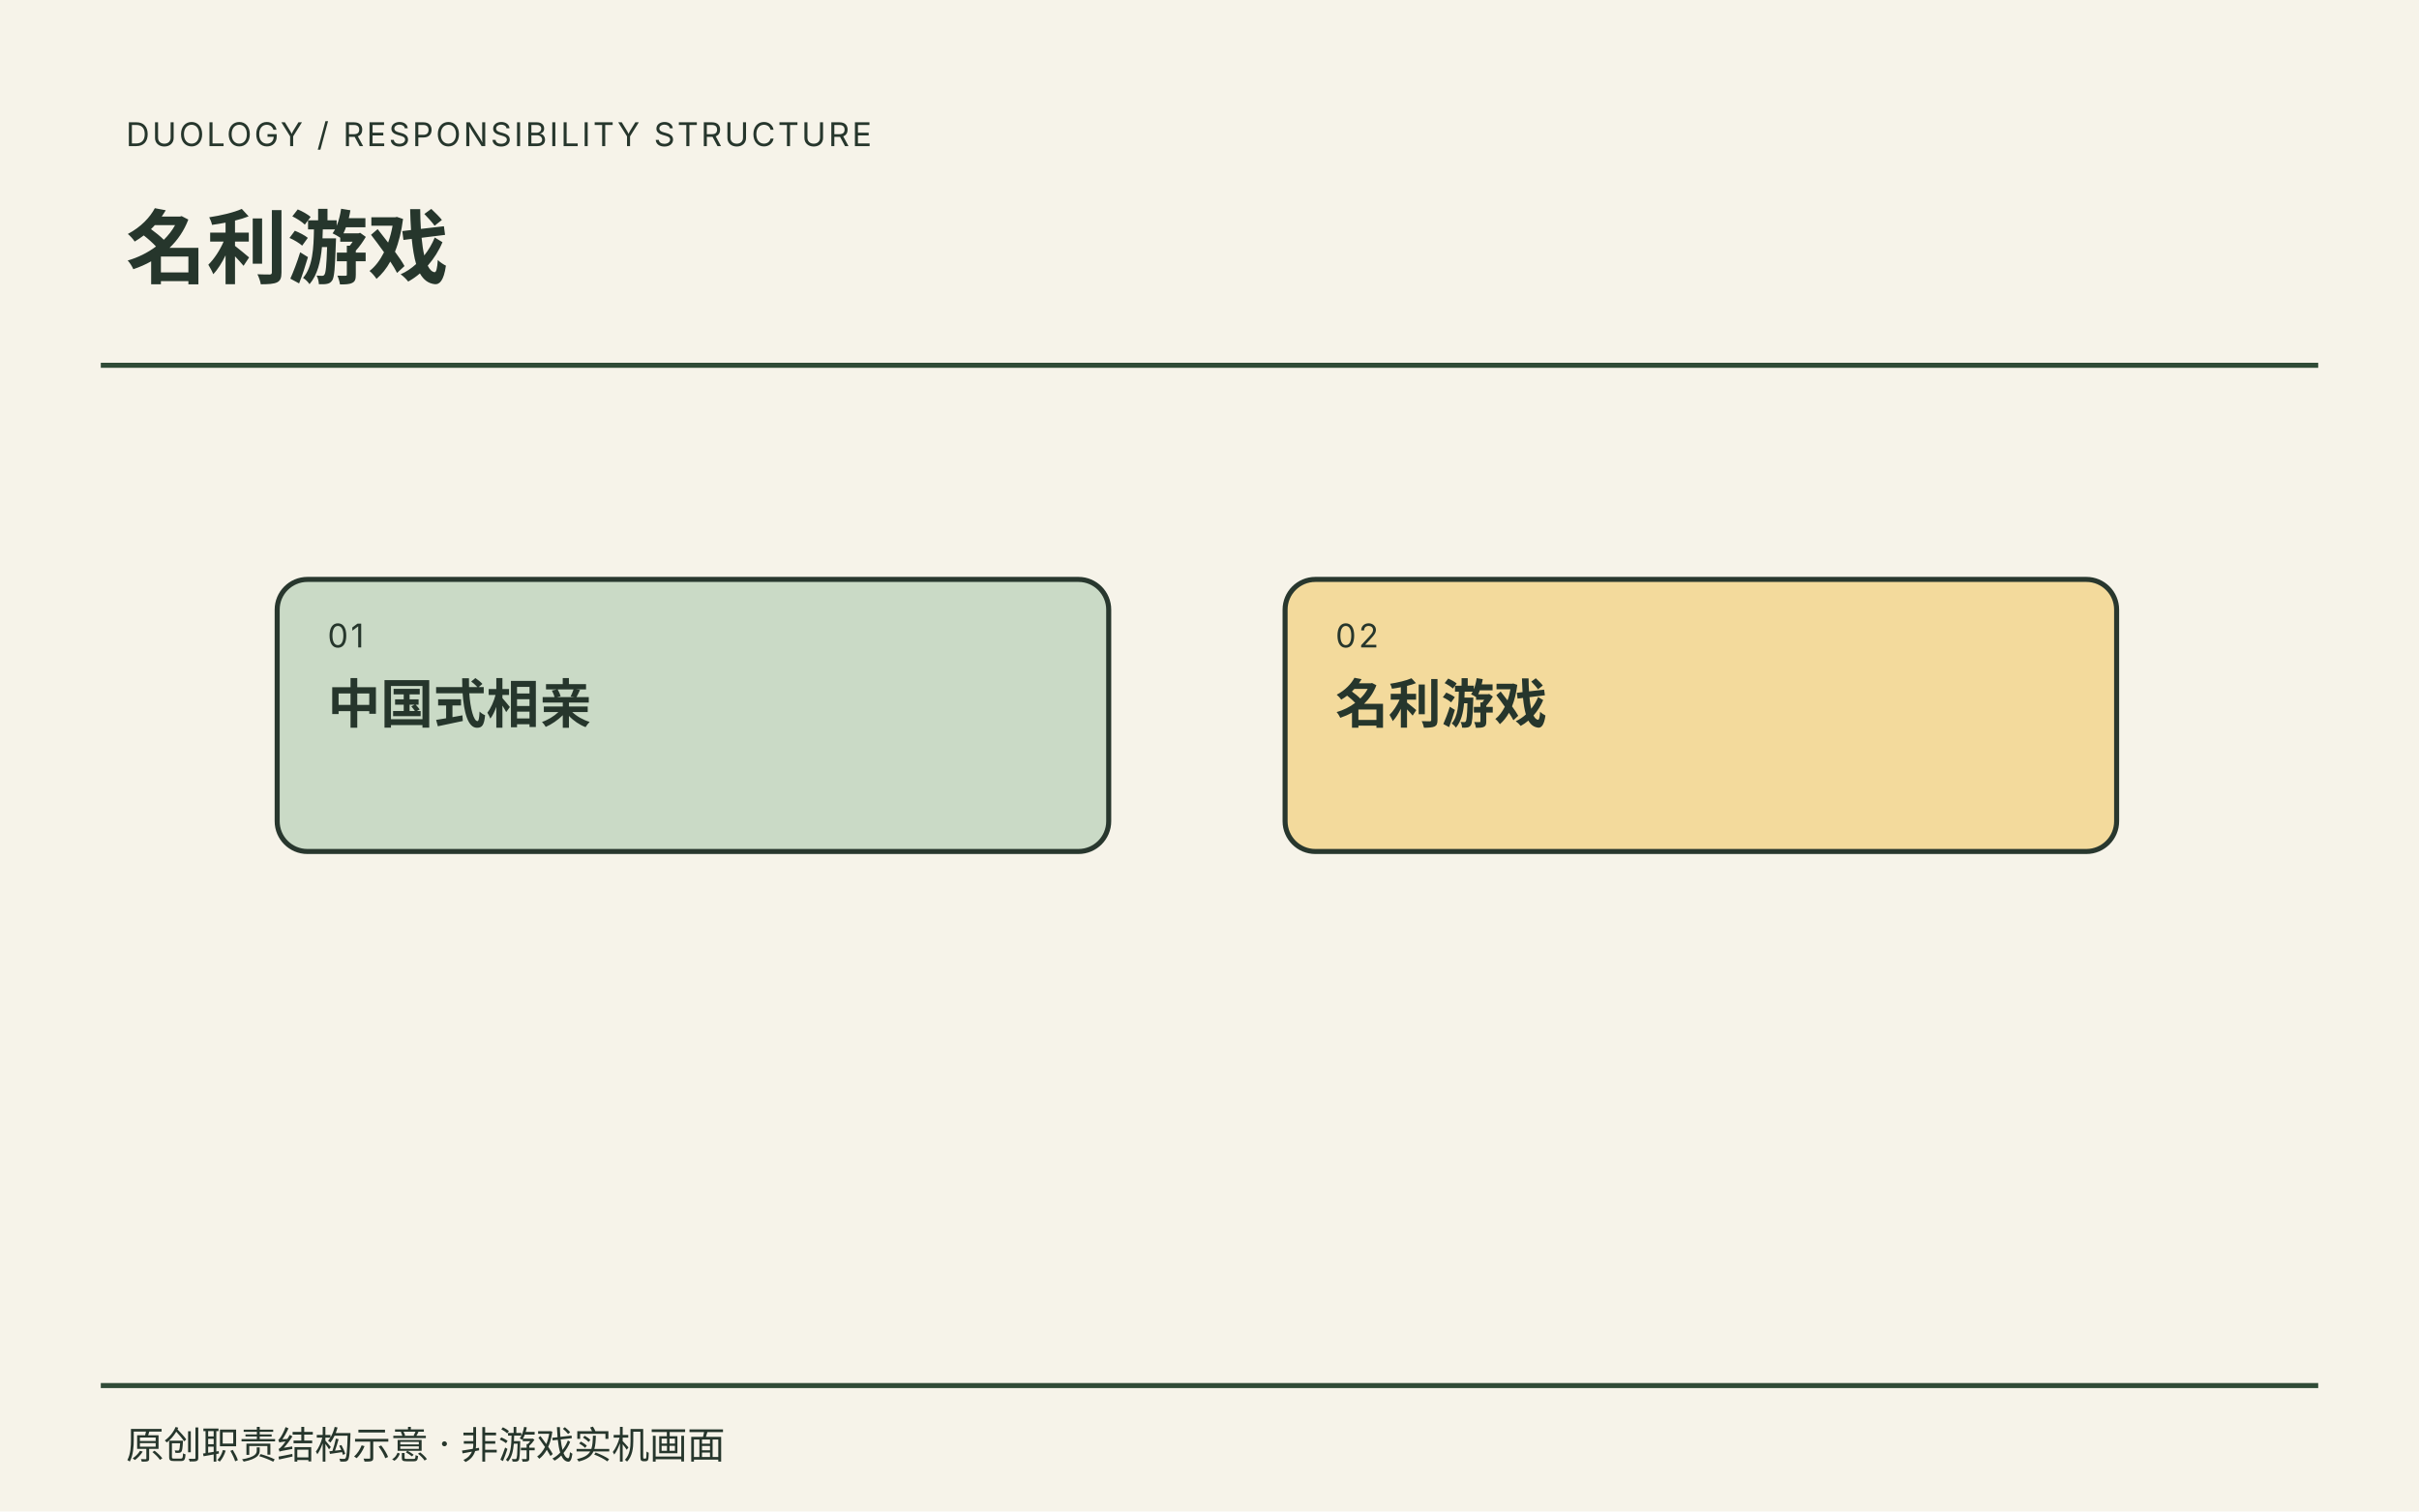
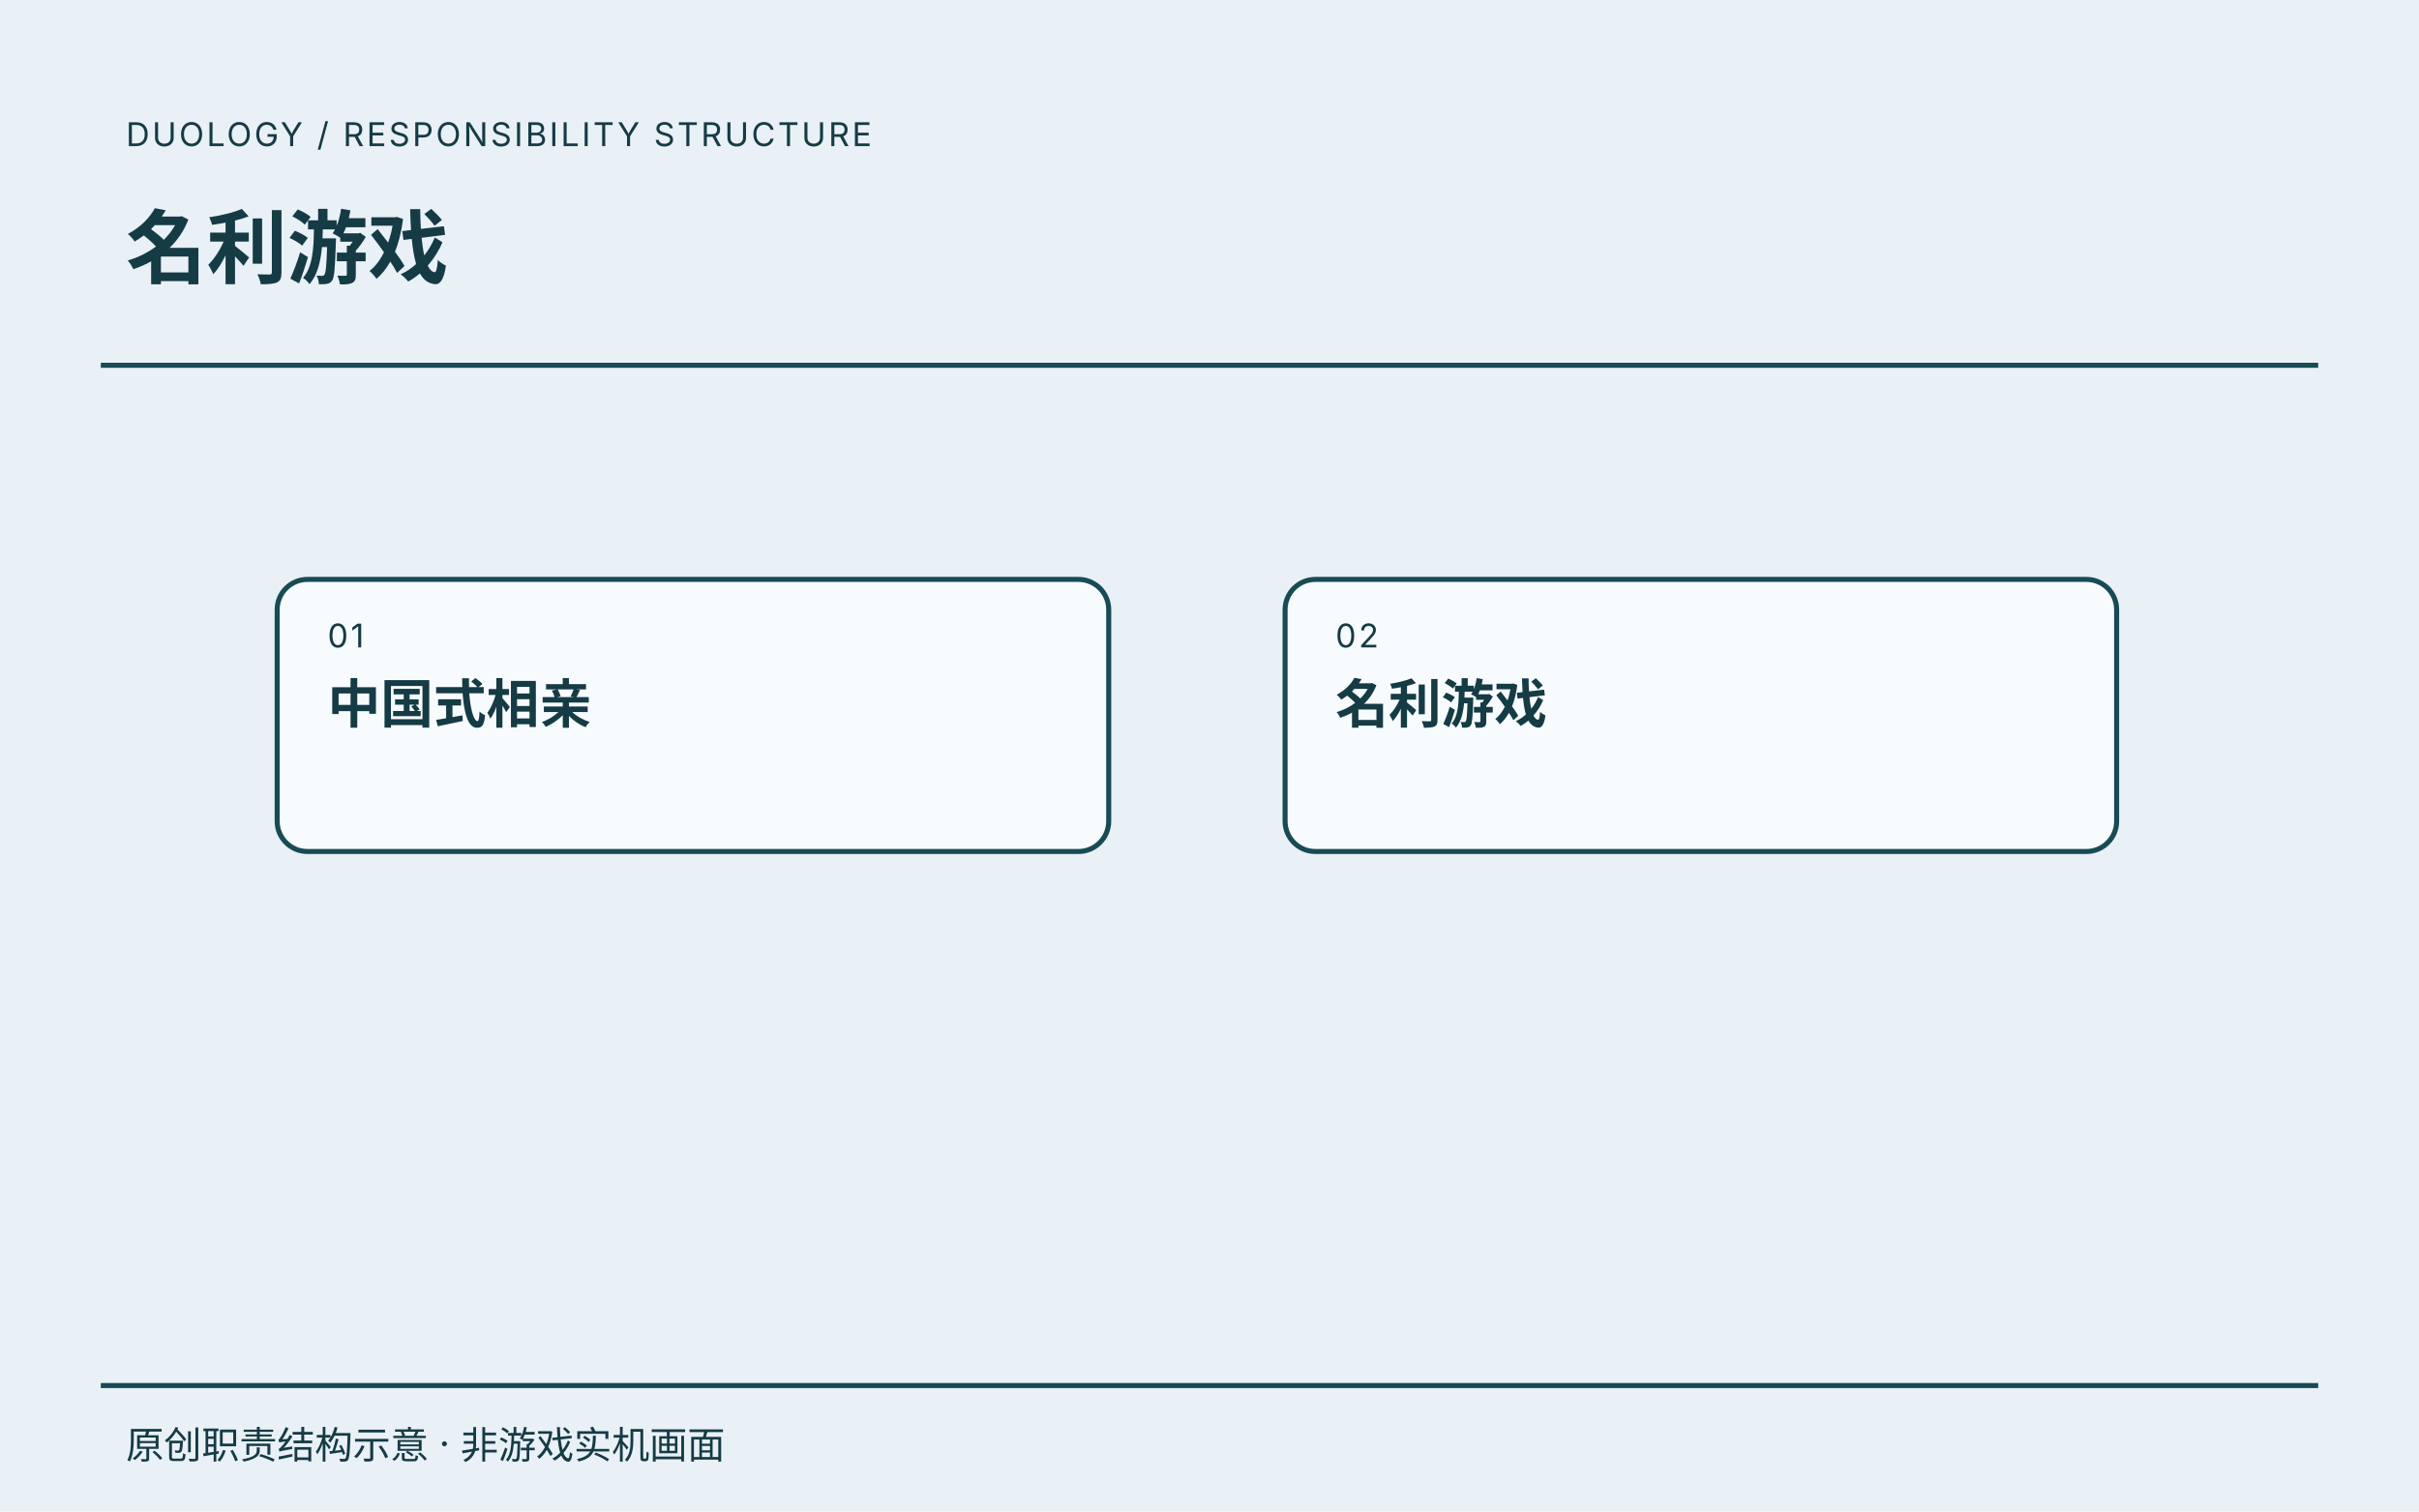
<svg xmlns="http://www.w3.org/2000/svg" width="960" height="600" viewBox="0 0 960 600">
-   <style>text{font-family:system-ui,-apple-system,'Microsoft YaHei',sans-serif;fill:#26362c}.title{font-size:32px;font-weight:700}.node{font-size:21px;font-weight:600}.number{font-size:13px;letter-spacing:1px}.caption{font-size:15px}</style>
-   <rect width="960" height="600" fill="#f6f3e9" />
-   <path d="M40 145H920M40 550H920" stroke="#304b37" stroke-width="2" />
+   <style>text{font-family:system-ui,-apple-system,'Microsoft YaHei',sans-serif;fill:#153b45}.title{font-size:32px;font-weight:700}.node{font-size:21px;font-weight:600}.number{font-size:13px;letter-spacing:1px}.caption{font-size:15px}</style>
+   <rect width="960" height="600" fill="#e9f0f6" />
+   <path d="M40 145H920M40 550H920" stroke="#174b55" stroke-width="2" />
  <text x="50" y="58" class="number">DUOLOGY / RESPONSIBILITY STRUCTURE</text>
  <text x="50" y="110" class="title">
    <tspan x="50" dy="0">名利游戏</tspan>
  </text>
  <g>
-     <rect x="110" y="230" width="330" height="108" rx="12" fill="#cadac6" stroke="#28372e" stroke-width="2" />
+     <rect x="110" y="230" width="330" height="108" rx="12" fill="#f8fbfe" stroke="#174b55" stroke-width="2" />
    <text x="130" y="257" class="number">01</text>
    <text x="130" y="287" class="node">
      <tspan x="130" dy="0">中国式相亲</tspan>
    </text>
  </g>
  <g>
-     <rect x="510" y="230" width="330" height="108" rx="12" fill="#f3da9c" stroke="#28372e" stroke-width="2" />
+     <rect x="510" y="230" width="330" height="108" rx="12" fill="#f8fbfe" stroke="#174b55" stroke-width="2" />
    <text x="530" y="257" class="number">02</text>
    <text x="530" y="287" class="node">
      <tspan x="530" dy="0">名利游戏</tspan>
    </text>
  </g>
  <text x="50" y="579" class="caption">原创职责结构示意 · 非游戏实机画面</text>
</svg>
